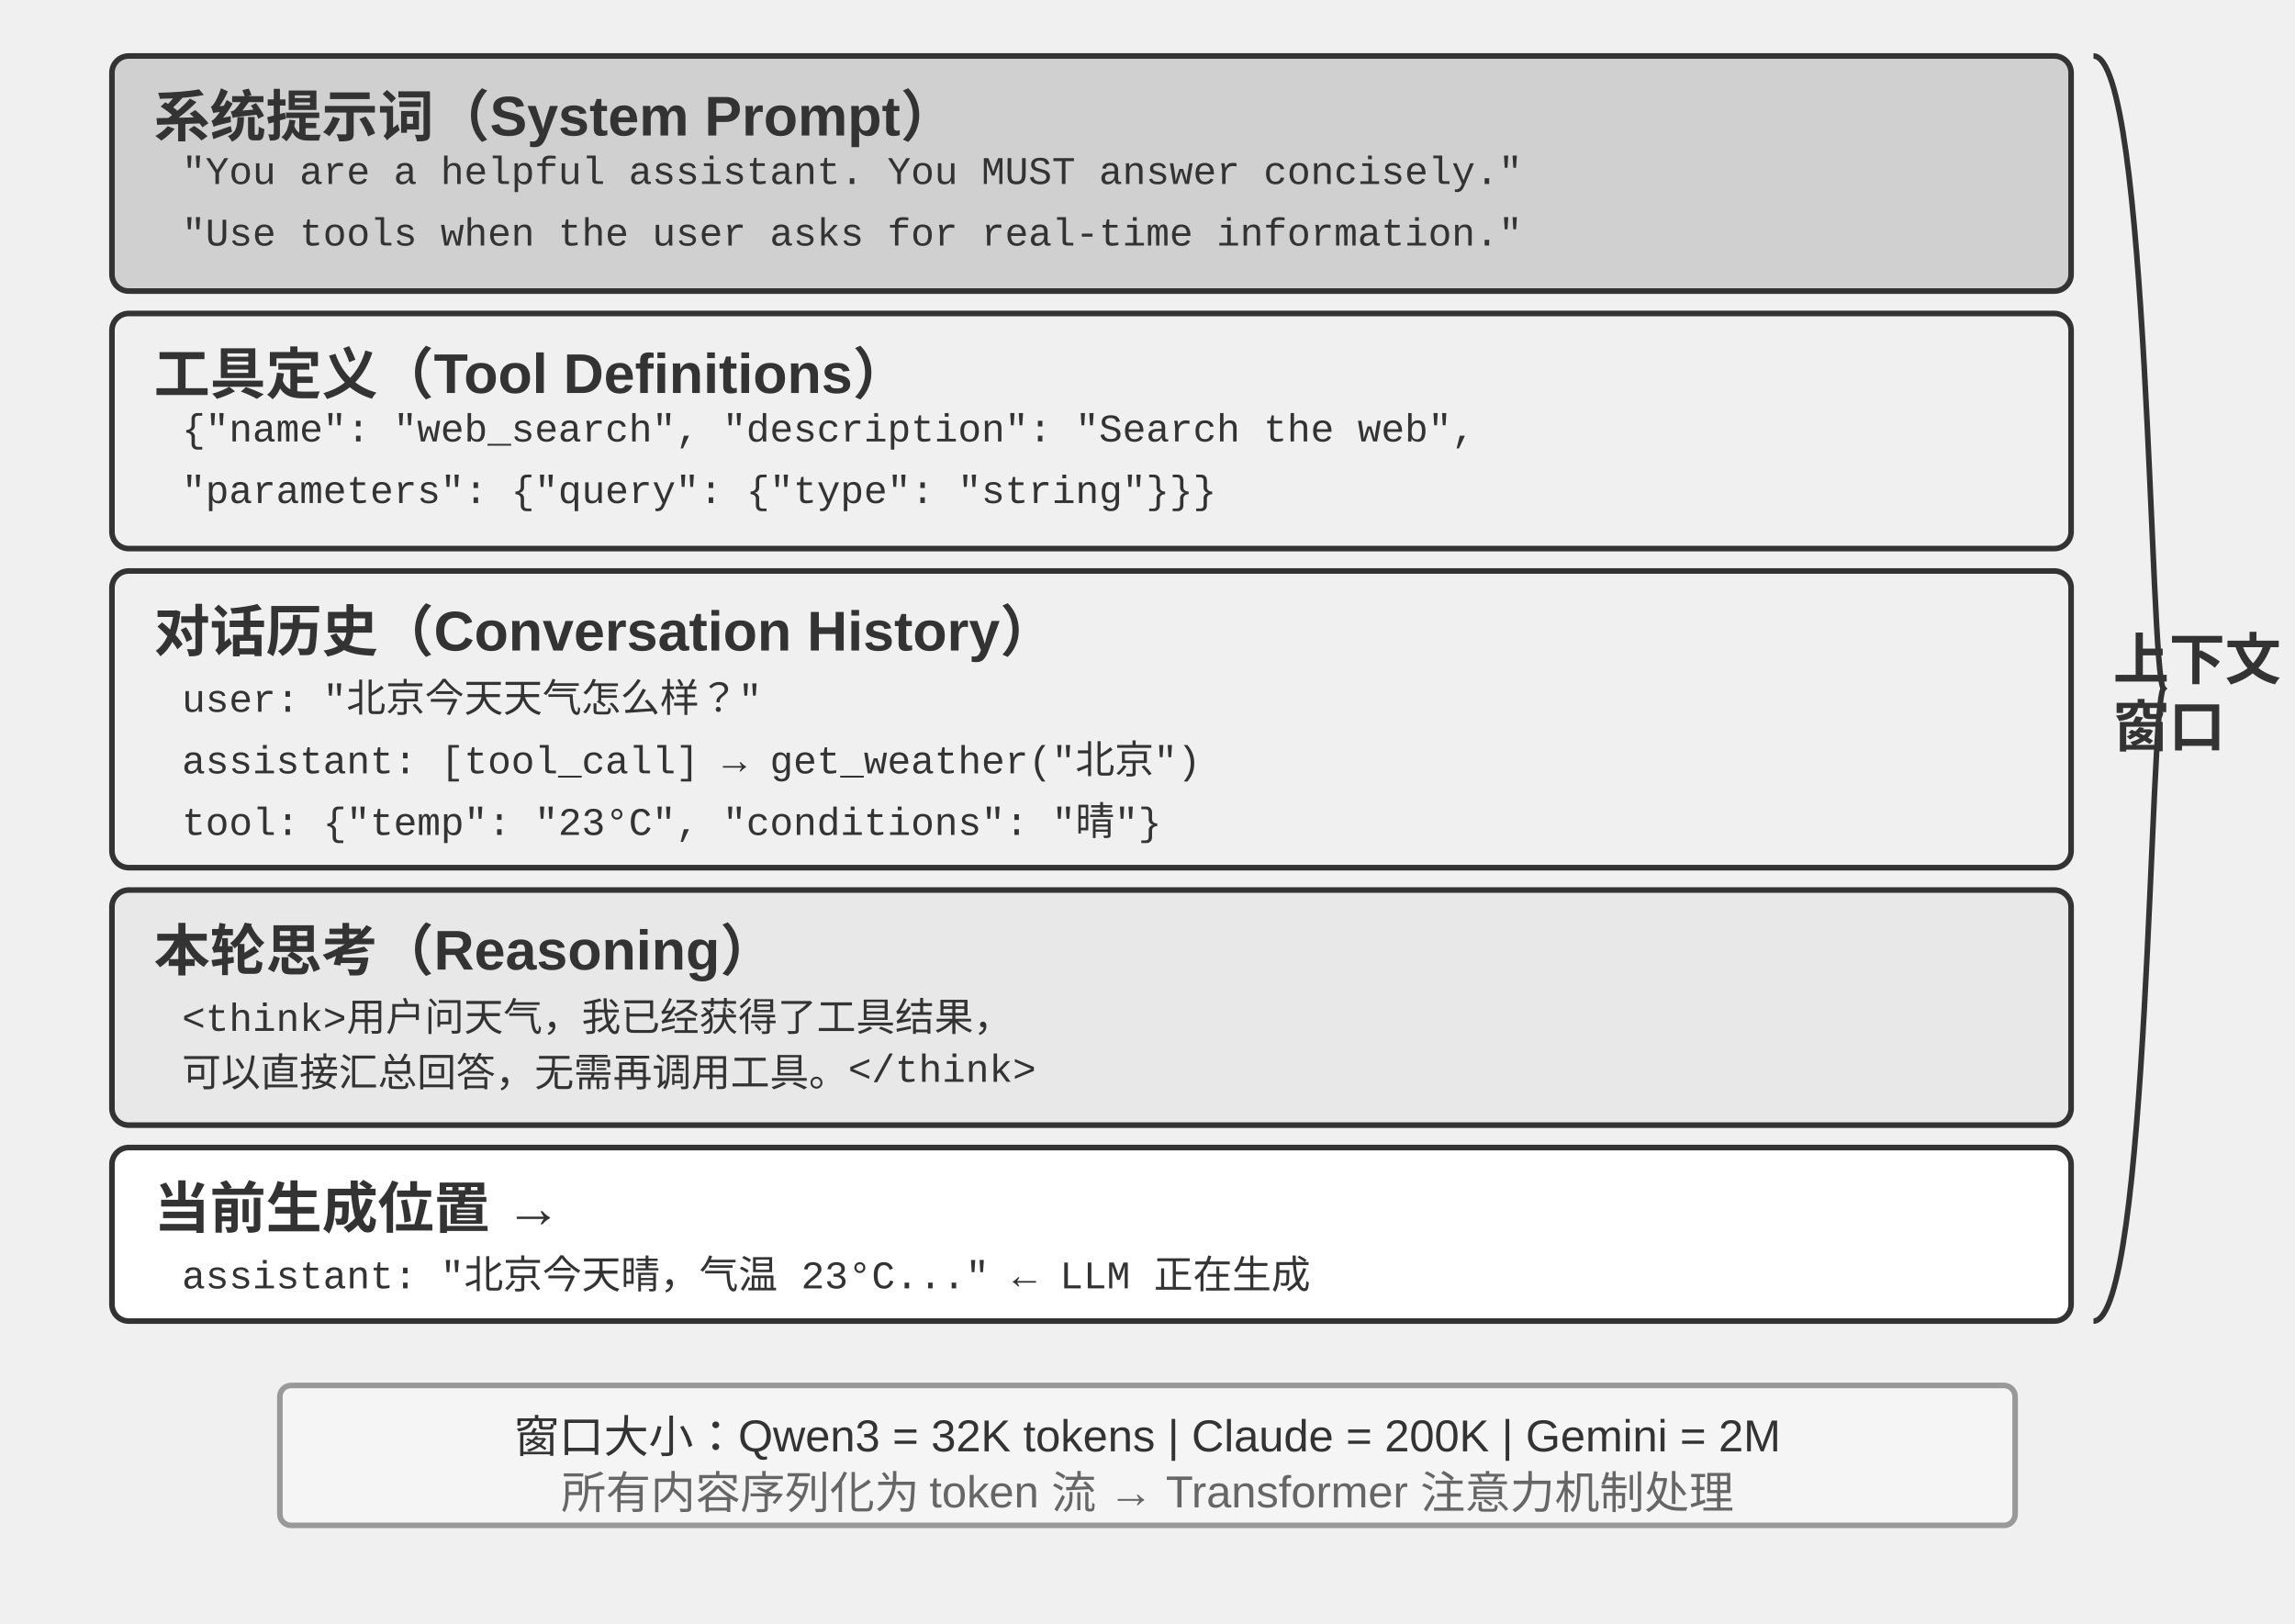
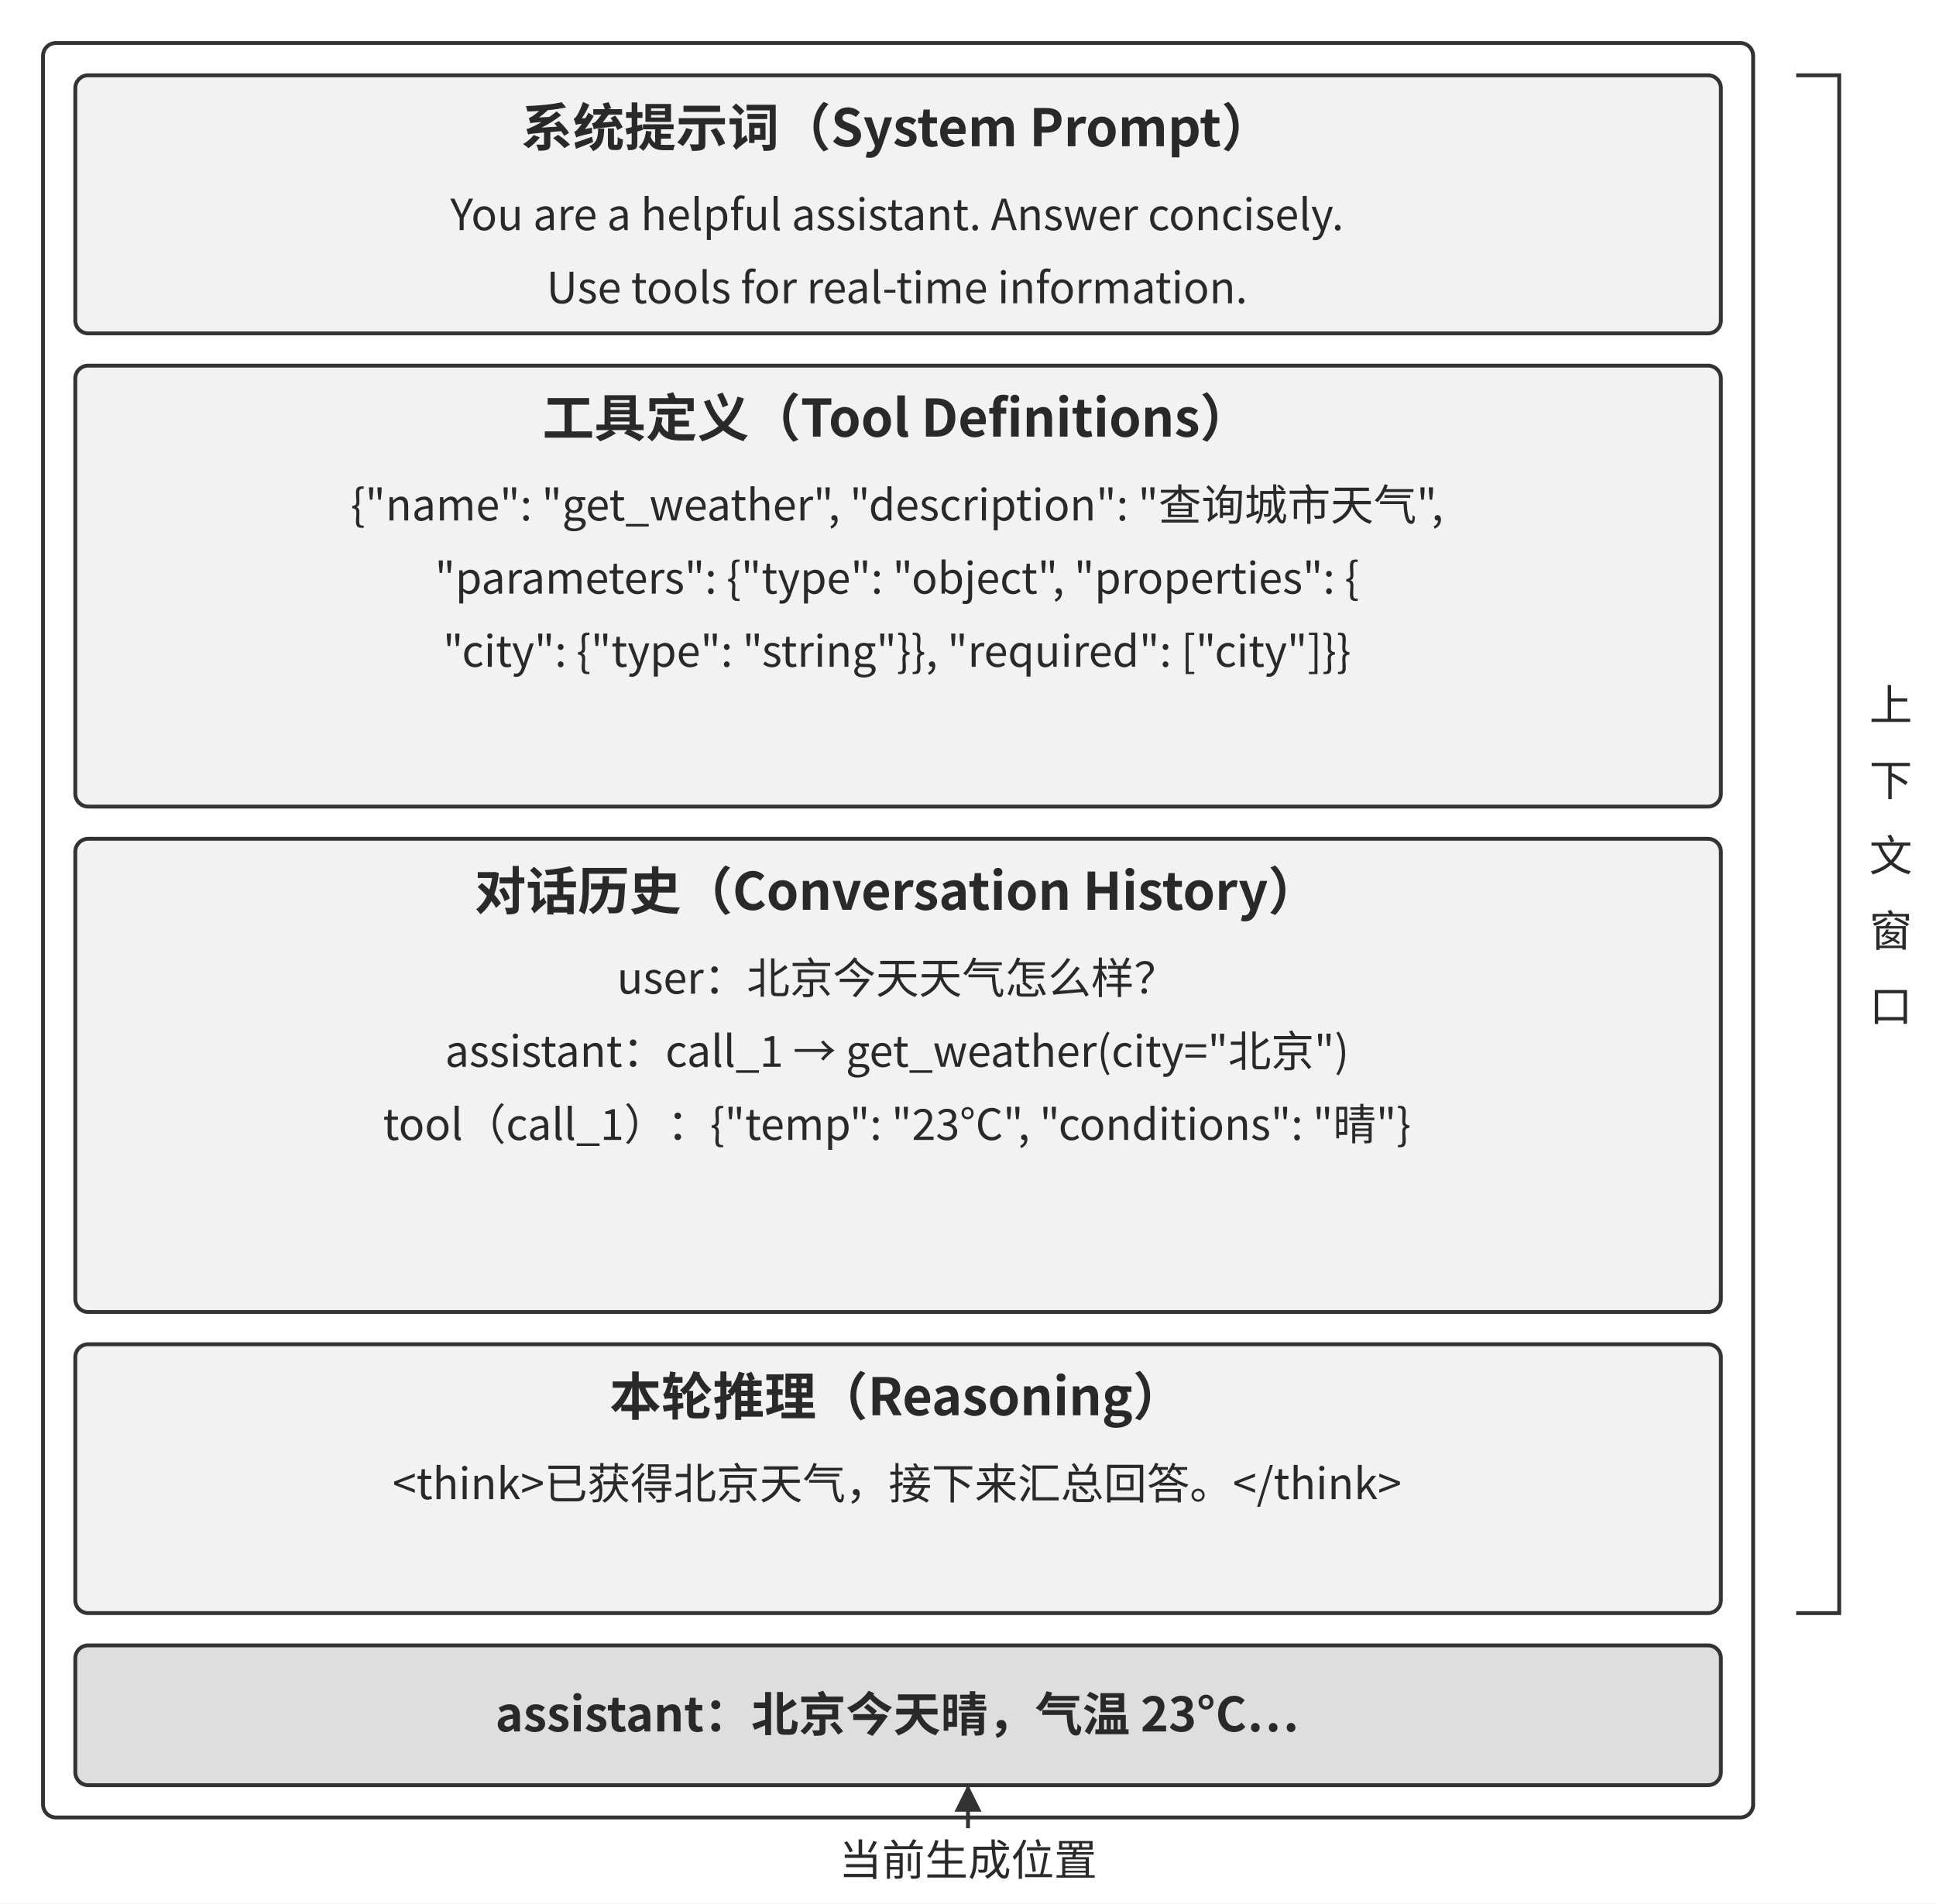
- <svg xmlns="http://www.w3.org/2000/svg" viewBox="0 40 820 580" width="820" height="580" style="background:#ffffff">
+ <svg xmlns="http://www.w3.org/2000/svg" width="150mm" height="147.50mm" viewBox="0 0 900 885" role="img" aria-labelledby="title desc">
  <defs>
-     <marker id="ah" markerWidth="12" markerHeight="8" refX="12" refY="4" orient="auto">
-       <polygon points="0 0, 12 4, 0 8" fill="#333333" />
-     </marker>
-     <marker id="ah-light" markerWidth="12" markerHeight="8" refX="12" refY="4" orient="auto">
-       <polygon points="0 0, 12 4, 0 8" fill="#999999" />
+     <marker id="arrow" viewBox="0 0 10 10" refX="9" refY="5" markerWidth="7" markerHeight="7" orient="auto-start-reverse">
+       <path d="M0 0 L10 5 L0 10 Z" fill="#333333" />
    </marker>
  </defs>
-   <rect x="40" y="60" width="700" height="84" rx="6" fill="#d0d0d0" stroke="#333333" stroke-width="2" />
-   <text x="55" y="80" font-family="Arial, 'Helvetica Neue', Helvetica, 'PingFang SC', 'Microsoft YaHei', sans-serif" font-size="20" fill="#333333" text-anchor="start" dominant-baseline="central" font-weight="bold">系统提示词（System Prompt）</text>
-   <text x="65" y="102" font-family="'Courier New', Courier, monospace" font-size="14" fill="#333333" text-anchor="start" dominant-baseline="central">"You are a helpful assistant. You MUST answer concisely."</text>
-   <text x="65" y="124" font-family="'Courier New', Courier, monospace" font-size="14" fill="#333333" text-anchor="start" dominant-baseline="central">"Use tools when the user asks for real-time information."</text>
-   <rect x="40" y="152" width="700" height="84" rx="6" fill="#f0f0f0" stroke="#333333" stroke-width="2" />
-   <text x="55" y="172" font-family="Arial, 'Helvetica Neue', Helvetica, 'PingFang SC', 'Microsoft YaHei', sans-serif" font-size="20" fill="#333333" text-anchor="start" dominant-baseline="central" font-weight="bold">工具定义（Tool Definitions）</text>
-   <text x="65" y="194" font-family="'Courier New', Courier, monospace" font-size="14" fill="#333333" text-anchor="start" dominant-baseline="central">{"name": "web_search", "description": "Search the web",</text>
-   <text x="65" y="216" font-family="'Courier New', Courier, monospace" font-size="14" fill="#333333" text-anchor="start" dominant-baseline="central"> "parameters": {"query": {"type": "string"}}}</text>
-   <rect x="40" y="244" width="700" height="106" rx="6" fill="#f0f0f0" stroke="#333333" stroke-width="2" />
-   <text x="55" y="264" font-family="Arial, 'Helvetica Neue', Helvetica, 'PingFang SC', 'Microsoft YaHei', sans-serif" font-size="20" fill="#333333" text-anchor="start" dominant-baseline="central" font-weight="bold">对话历史（Conversation History）</text>
-   <text x="65" y="286" font-family="'Courier New', Courier, monospace" font-size="14" fill="#333333" text-anchor="start" dominant-baseline="central">user: "北京今天天气怎么样？"</text>
-   <text x="65" y="308" font-family="'Courier New', Courier, monospace" font-size="14" fill="#333333" text-anchor="start" dominant-baseline="central">assistant: [tool_call] → get_weather("北京")</text>
-   <text x="65" y="330" font-family="'Courier New', Courier, monospace" font-size="14" fill="#333333" text-anchor="start" dominant-baseline="central">tool: {"temp": "23°C", "conditions": "晴"}</text>
-   <rect x="40" y="358" width="700" height="84" rx="6" fill="#e8e8e8" stroke="#333333" stroke-width="2" />
-   <text x="55" y="378" font-family="Arial, 'Helvetica Neue', Helvetica, 'PingFang SC', 'Microsoft YaHei', sans-serif" font-size="20" fill="#333333" text-anchor="start" dominant-baseline="central" font-weight="bold">本轮思考（Reasoning）</text>
-   <text x="65" y="400" font-family="'Courier New', Courier, monospace" font-size="14" fill="#333333" text-anchor="start" dominant-baseline="central">&lt;think&gt;用户问天气，我已经获得了工具结果，</text>
-   <text x="65" y="422" font-family="'Courier New', Courier, monospace" font-size="14" fill="#333333" text-anchor="start" dominant-baseline="central">可以直接汇总回答，无需再调用工具。&lt;/think&gt;</text>
-   <rect x="40" y="450" width="700" height="62" rx="6" fill="#ffffff" stroke="#333333" stroke-width="2" />
-   <text x="55" y="470" font-family="Arial, 'Helvetica Neue', Helvetica, 'PingFang SC', 'Microsoft YaHei', sans-serif" font-size="20" fill="#333333" text-anchor="start" dominant-baseline="central" font-weight="bold">当前生成位置 →</text>
-   <text x="65" y="492" font-family="'Courier New', Courier, monospace" font-size="14" fill="#333333" text-anchor="start" dominant-baseline="central">assistant: "北京今天晴，气温 23°C..."  ← LLM 正在生成</text>
-   <path d="M 748,60 C 768,60 768,281.0 773,286.0 C 768,291.0 768,512 748,512" fill="none" stroke="#333333" stroke-width="2" />
-   <text x="755" y="274.0" font-family="Arial, 'Helvetica Neue', Helvetica, 'PingFang SC', 'Microsoft YaHei', sans-serif" font-size="20" fill="#333333" text-anchor="start" dominant-baseline="central" font-weight="bold">上下文</text>
-   <text x="755" y="298.0" font-family="Arial, 'Helvetica Neue', Helvetica, 'PingFang SC', 'Microsoft YaHei', sans-serif" font-size="20" fill="#333333" text-anchor="start" dominant-baseline="central" font-weight="bold">窗口</text>
-   <rect x="100" y="535" width="620" height="50" rx="4" fill="#f5f5f5" stroke="#999999" stroke-width="2" />
-   <text x="410" y="552" font-family="Arial, 'Helvetica Neue', Helvetica, 'PingFang SC', 'Microsoft YaHei', sans-serif" font-size="16" fill="#333333" text-anchor="middle" dominant-baseline="central" font-weight="normal">窗口大小：Qwen3 = 32K tokens | Claude = 200K | Gemini = 2M</text>
-   <text x="410" y="572" font-family="Arial, 'Helvetica Neue', Helvetica, 'PingFang SC', 'Microsoft YaHei', sans-serif" font-size="16" fill="#666666" text-anchor="middle" dominant-baseline="central" font-weight="normal">所有内容序列化为 token 流 → Transformer 注意力机制处理</text>
+   <rect width="900" height="885" fill="#ffffff" />
+   <rect x="20" y="20" width="795" height="825" rx="6" fill="#ffffff" stroke="#333333" stroke-width="1.8" />
+   <rect x="35" y="35" width="765" height="120" rx="6" fill="#f2f2f2" stroke="#333333" stroke-width="1.8" />
+   <text x="417" y="68" text-anchor="middle" font-family="Noto Sans CJK SC,Source Han Sans CN,Microsoft YaHei,sans-serif" font-size="24" font-weight="700" fill="#292929">系统提示词（System Prompt）</text>
+   <text x="417" y="107" text-anchor="middle" font-family="Noto Sans CJK SC,Source Han Sans CN,Microsoft YaHei,sans-serif" font-size="20" font-weight="400" fill="#292929">You are a helpful assistant. Answer concisely.</text>
+   <text x="417" y="141" text-anchor="middle" font-family="Noto Sans CJK SC,Source Han Sans CN,Microsoft YaHei,sans-serif" font-size="20" font-weight="400" fill="#292929">Use tools for real-time information.</text>
+   <rect x="35" y="170" width="765" height="205" rx="6" fill="#f2f2f2" stroke="#333333" stroke-width="1.8" />
+   <text x="417" y="203" text-anchor="middle" font-family="Noto Sans CJK SC,Source Han Sans CN,Microsoft YaHei,sans-serif" font-size="24" font-weight="700" fill="#292929">工具定义（Tool Definitions）</text>
+   <text x="417" y="242" text-anchor="middle" font-family="Noto Sans CJK SC,Source Han Sans CN,Microsoft YaHei,sans-serif" font-size="20" font-weight="400" fill="#292929">{"name": "get_weather", "description": "查询城市天气",</text>
+   <text x="417" y="276" text-anchor="middle" font-family="Noto Sans CJK SC,Source Han Sans CN,Microsoft YaHei,sans-serif" font-size="20" font-weight="400" fill="#292929"> "parameters": {"type": "object", "properties": {</text>
+   <text x="417" y="310" text-anchor="middle" font-family="Noto Sans CJK SC,Source Han Sans CN,Microsoft YaHei,sans-serif" font-size="20" font-weight="400" fill="#292929">   "city": {"type": "string"}}, "required": ["city"]}}</text>
+   <rect x="35" y="390" width="765" height="220" rx="6" fill="#f2f2f2" stroke="#333333" stroke-width="1.8" />
+   <text x="417" y="423" text-anchor="middle" font-family="Noto Sans CJK SC,Source Han Sans CN,Microsoft YaHei,sans-serif" font-size="24" font-weight="700" fill="#292929">对话历史（Conversation History）</text>
+   <text x="417" y="462" text-anchor="middle" font-family="Noto Sans CJK SC,Source Han Sans CN,Microsoft YaHei,sans-serif" font-size="20" font-weight="400" fill="#292929">user：北京今天天气怎么样？</text>
+   <text x="417" y="496" text-anchor="middle" font-family="Noto Sans CJK SC,Source Han Sans CN,Microsoft YaHei,sans-serif" font-size="20" font-weight="400" fill="#292929">assistant：call_1 → get_weather(city="北京")</text>
+   <text x="417" y="530" text-anchor="middle" font-family="Noto Sans CJK SC,Source Han Sans CN,Microsoft YaHei,sans-serif" font-size="20" font-weight="400" fill="#292929">tool（call_1）：{"temp": "23°C", "conditions": "晴"}</text>
+   <rect x="35" y="625" width="765" height="125" rx="6" fill="#f2f2f2" stroke="#333333" stroke-width="1.8" />
+   <text x="417" y="658" text-anchor="middle" font-family="Noto Sans CJK SC,Source Han Sans CN,Microsoft YaHei,sans-serif" font-size="24" font-weight="700" fill="#292929">本轮推理（Reasoning）</text>
+   <text x="417" y="697" text-anchor="middle" font-family="Noto Sans CJK SC,Source Han Sans CN,Microsoft YaHei,sans-serif" font-size="20" font-weight="400" fill="#292929">&lt;think&gt;已获得北京天气，接下来汇总回答。&lt;/think&gt;</text>
+   <rect x="35" y="765" width="765" height="65" rx="6" fill="#dedede" stroke="#333333" stroke-width="1.8" />
+   <text x="417" y="805" text-anchor="middle" font-family="Noto Sans CJK SC,Source Han Sans CN,Microsoft YaHei,sans-serif" font-size="22" font-weight="700" fill="#292929">assistant：北京今天晴，气温 23°C…</text>
+   <path d="M 835 35 L 855 35 L 855 750 L 835 750" fill="none" stroke="#333333" stroke-width="1.8" />
+   <text x="879" y="335" text-anchor="middle" font-family="Noto Sans CJK SC,Source Han Sans CN,Microsoft YaHei,sans-serif" font-size="20" font-weight="400" fill="#292929">上</text>
+   <text x="879" y="370" text-anchor="middle" font-family="Noto Sans CJK SC,Source Han Sans CN,Microsoft YaHei,sans-serif" font-size="20" font-weight="400" fill="#292929">下</text>
+   <text x="879" y="405" text-anchor="middle" font-family="Noto Sans CJK SC,Source Han Sans CN,Microsoft YaHei,sans-serif" font-size="20" font-weight="400" fill="#292929">文</text>
+   <text x="879" y="440" text-anchor="middle" font-family="Noto Sans CJK SC,Source Han Sans CN,Microsoft YaHei,sans-serif" font-size="20" font-weight="400" fill="#292929">窗</text>
+   <text x="879" y="475" text-anchor="middle" font-family="Noto Sans CJK SC,Source Han Sans CN,Microsoft YaHei,sans-serif" font-size="20" font-weight="400" fill="#292929">口</text>
+   <text x="450" y="872" text-anchor="middle" font-family="Noto Sans CJK SC,Source Han Sans CN,Microsoft YaHei,sans-serif" font-size="20" font-weight="400" fill="#292929">当前生成位置</text>
+   <path d="M 450 850 L 450 831" fill="none" stroke="#333333" stroke-width="1.8" marker-end="url(#arrow)" />
</svg>
